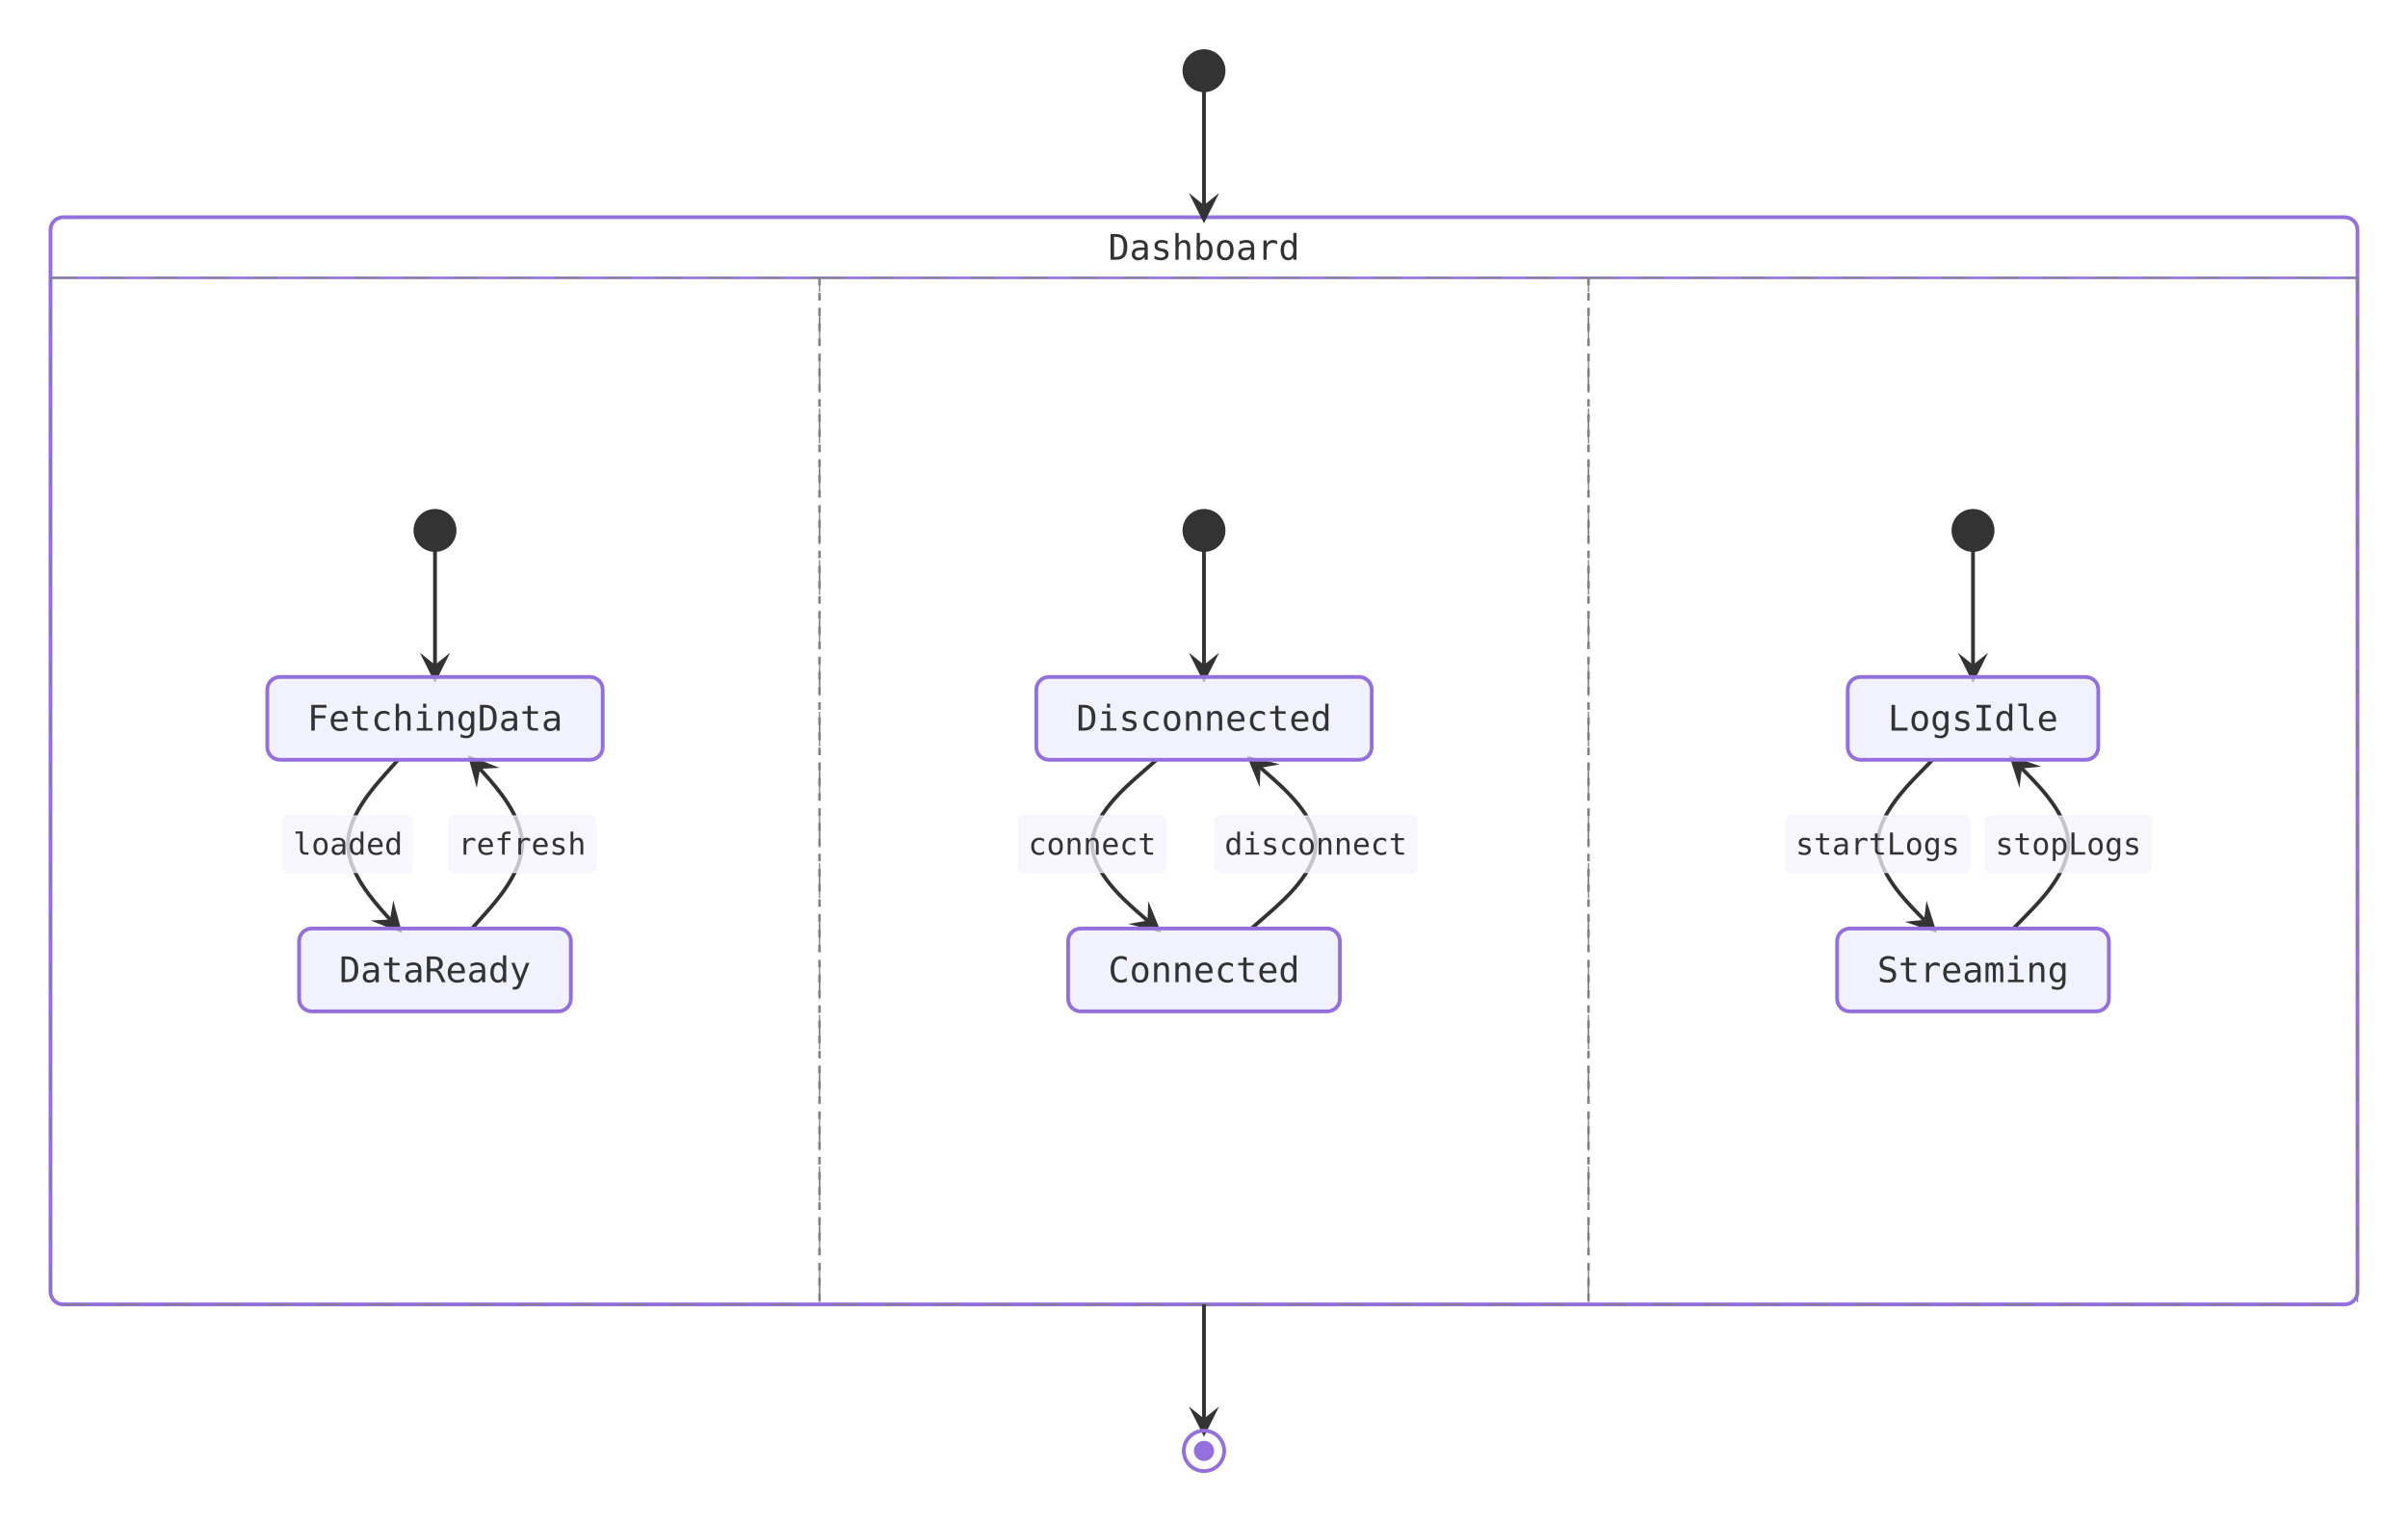
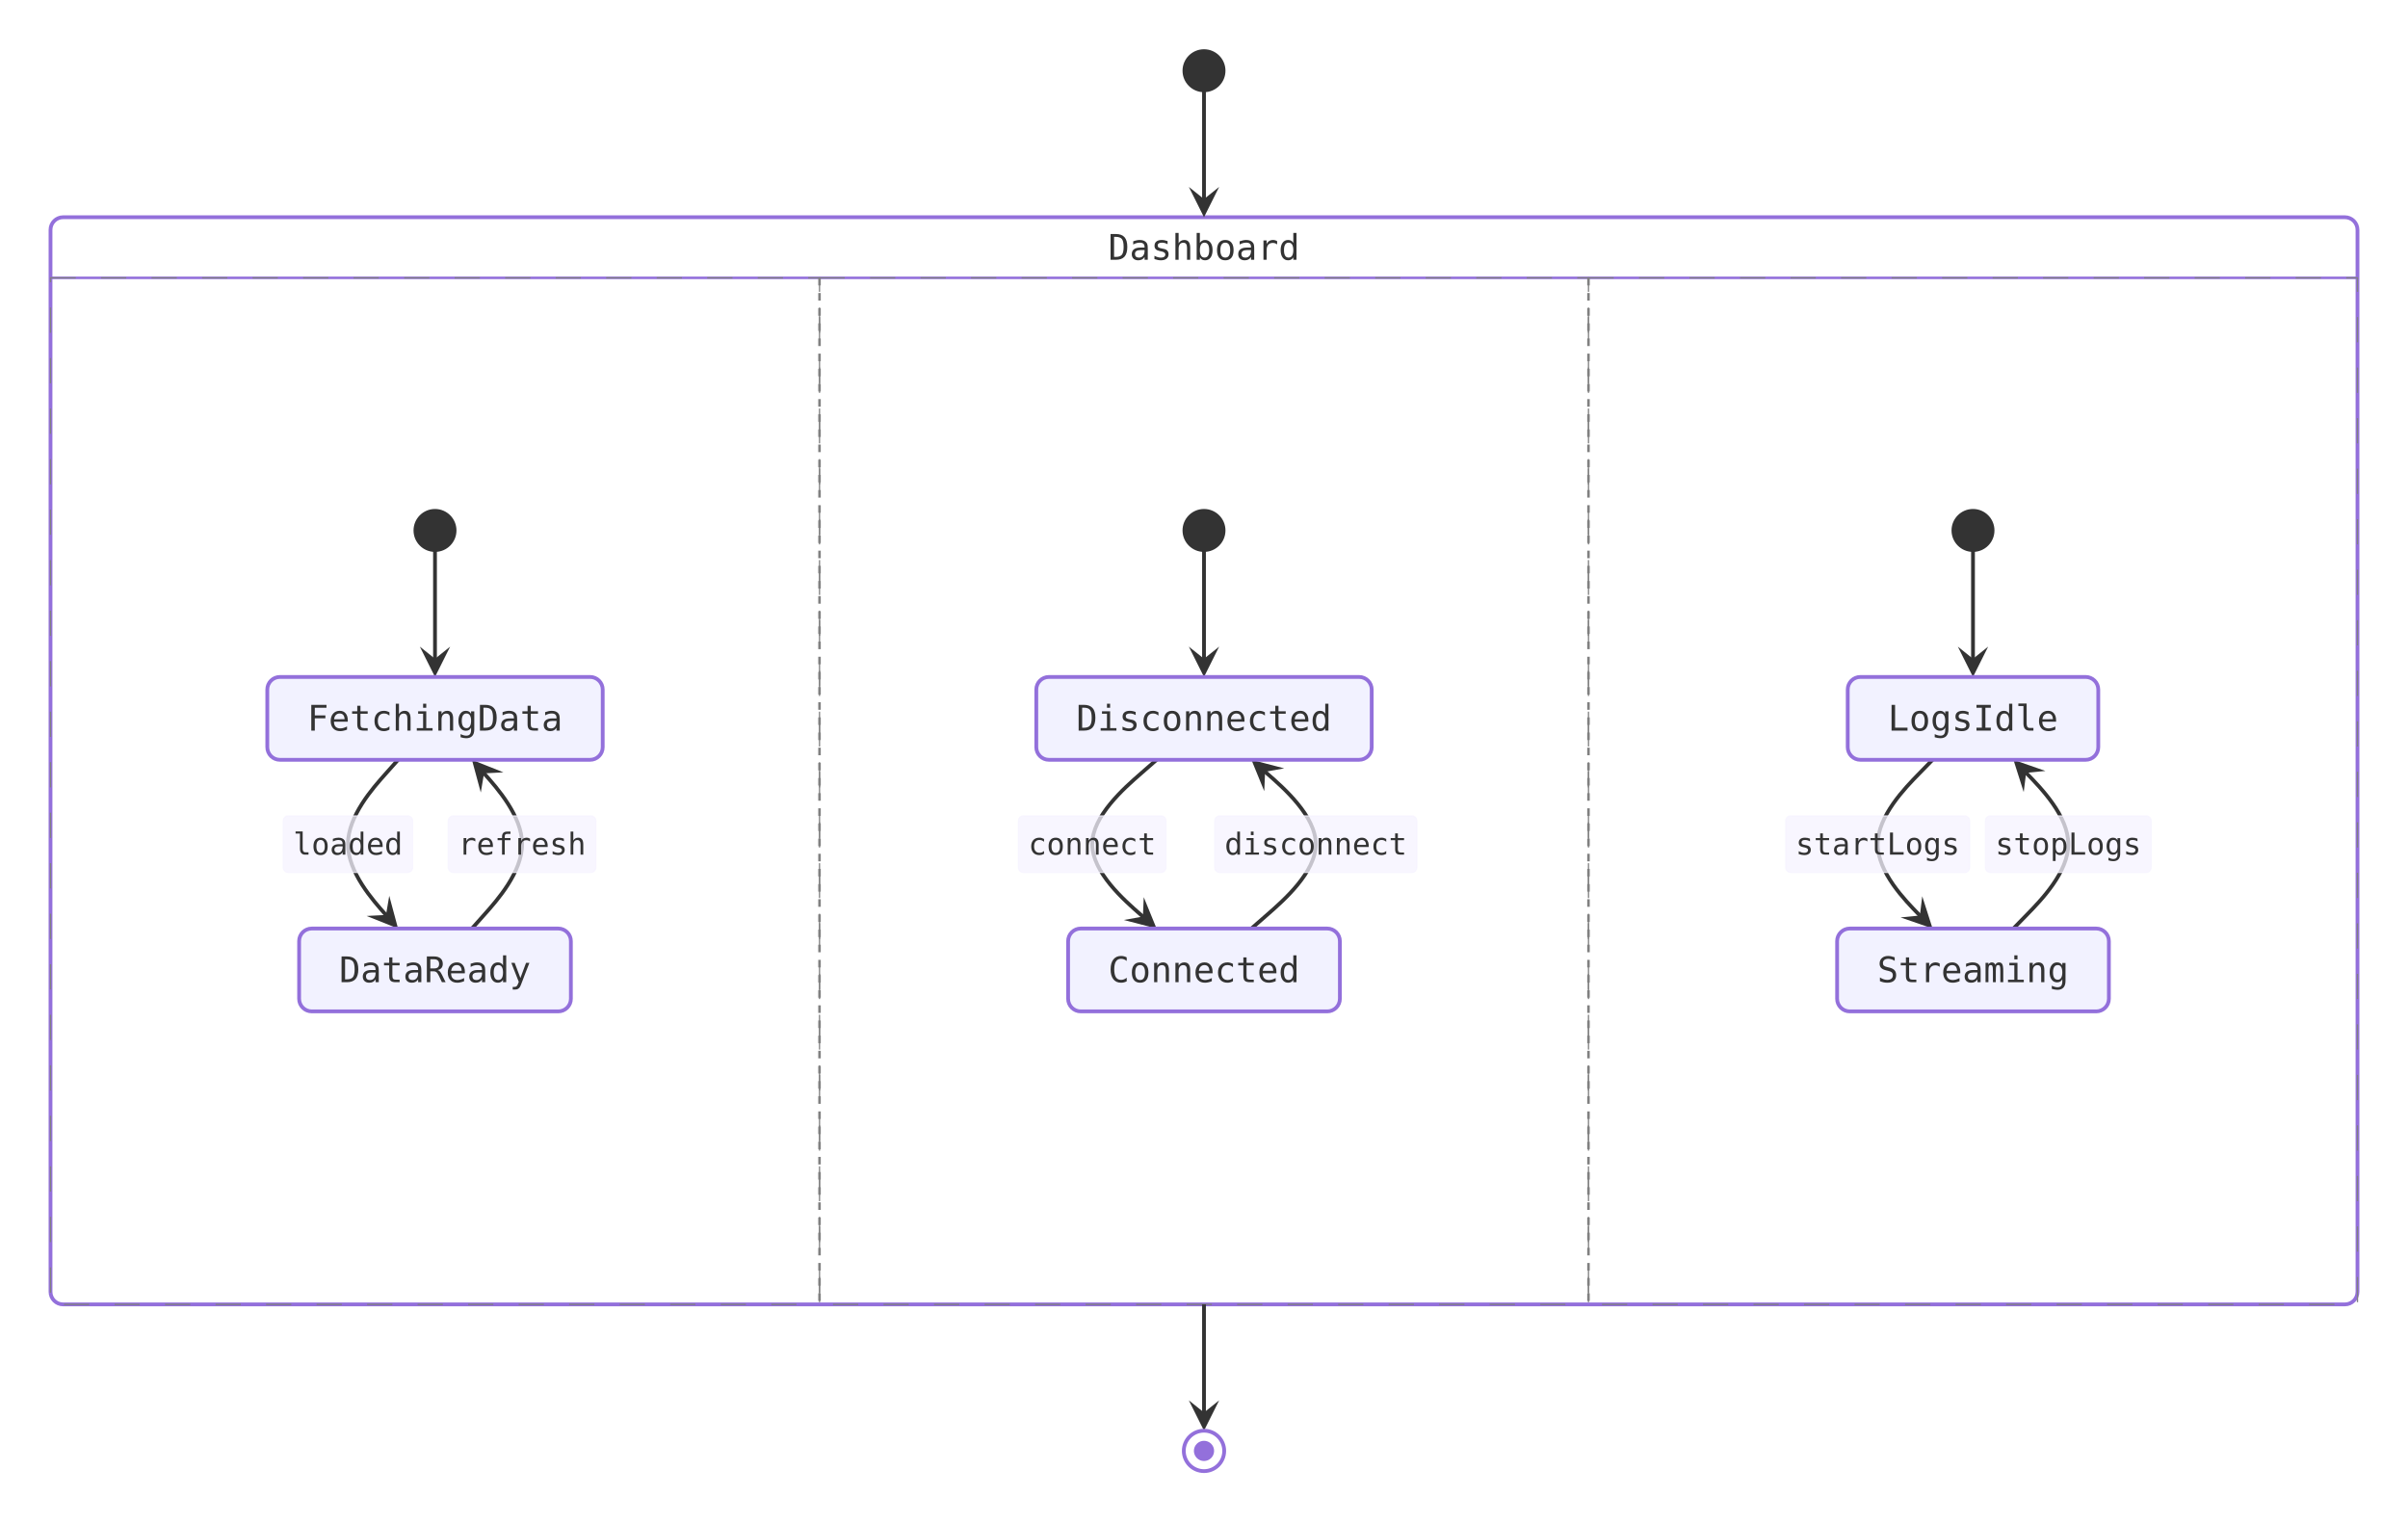
<svg xmlns="http://www.w3.org/2000/svg" viewBox="0 0 953.4 602.4" width="953.4" height="602.4">
  <defs>
    <marker id="arrow-point" viewBox="0 0 10 10" refX="8" refY="5" markerWidth="8" markerHeight="8" orient="auto-start-reverse">
      <path d="M10 5 L0 10 L4 5 L0 0 Z" fill="#333333" />
    </marker>
  </defs>
  <g transform="translate(20, 20)">
    <rect x="0" y="66" width="913.4" height="430.4" rx="5" ry="5" fill="#ffffffcc" stroke="#9370db" stroke-width="1.5" />
    <text x="456.7" y="78" text-anchor="middle" dominant-baseline="central" font-size="14px" font-family="'Intel One Mono', 'SF Mono', 'Cascadia Code', 'JetBrains Mono', 'Fira Code', 'Consolas', 'Menlo', monospace" fill="#333333">Dashboard</text>
    <path d="M0 90 L913.4 90" fill="none" stroke="#9370db" stroke-width="1" />
    <rect x="0" y="90" width="304.47" height="406.4" fill="none" stroke="#808080" stroke-width="0.5" stroke-dasharray="10 10" />
    <rect x="304.47" y="90" width="304.47" height="406.4" fill="none" stroke="#808080" stroke-width="0.5" stroke-dasharray="10 10" />
    <rect x="608.93" y="90" width="304.47" height="406.4" fill="none" stroke="#808080" stroke-width="0.5" stroke-dasharray="10 10" />
-     <path d="M152.23 198 L152.23 202.17 C152.23 206.33 152.23 214.67 152.23 223 C152.23 231.33 152.23 239.67 152.23 243.83 L152.23 248" fill="none" stroke="#333333" stroke-width="1.5" marker-end="url(#arrow-point)" />
-     <path d="M137.61 280.8 L132.65 286.37 C127.69 291.93 117.76 303.07 117.76 314.2 C117.76 325.33 127.69 336.47 132.65 342.03 L137.61 347.6" fill="none" stroke="#333333" stroke-width="1.5" marker-end="url(#arrow-point)" />
+     <path d="M152.23 198 L152.23 202.17 C152.23 206.33 152.23 214.67 152.23 223 C152.23 231.33 152.23 239.67 152.23 243.83 L152.23 245.6" fill="none" stroke="#333333" stroke-width="1.5" marker-end="url(#arrow-point)" />
+     <path d="M137.61 280.8 L132.65 286.37 C127.69 291.93 117.76 303.07 117.76 314.2 C117.76 325.33 127.69 336.47 132.65 342.03 L136.01 345.81" fill="none" stroke="#333333" stroke-width="1.5" marker-end="url(#arrow-point)" />
    <rect x="92.16" y="303" width="51.2" height="22.4" rx="2" ry="2" fill="#f5f3ffbf" stroke="#f5f3ffbf" stroke-width="0.5" />
    <text x="117.76" y="314.2" text-anchor="middle" dominant-baseline="central" font-size="12px" font-family="'Intel One Mono', 'SF Mono', 'Cascadia Code', 'JetBrains Mono', 'Fira Code', 'Consolas', 'Menlo', monospace" fill="#333333">loaded</text>
-     <path d="M456.7 198 L456.7 202.17 C456.7 206.33 456.7 214.67 456.7 223 C456.7 231.33 456.7 239.67 456.7 243.83 L456.7 248" fill="none" stroke="#333333" stroke-width="1.5" marker-end="url(#arrow-point)" />
-     <path d="M437.93 280.8 L431.56 286.37 C425.19 291.93 412.44 303.07 412.44 314.2 C412.44 325.33 425.19 336.47 431.56 342.03 L437.93 347.6" fill="none" stroke="#333333" stroke-width="1.5" marker-end="url(#arrow-point)" />
+     <path d="M456.7 198 L456.7 202.17 C456.7 206.33 456.7 214.67 456.7 223 C456.7 231.33 456.7 239.67 456.7 243.83 L456.7 245.6" fill="none" stroke="#333333" stroke-width="1.5" marker-end="url(#arrow-point)" />
+     <path d="M437.93 280.8 L431.56 286.37 C425.19 291.93 412.44 303.07 412.44 314.2 C412.44 325.33 425.19 336.47 431.56 342.03 L436.12 346.02" fill="none" stroke="#333333" stroke-width="1.5" marker-end="url(#arrow-point)" />
    <rect x="383.24" y="303" width="58.4" height="22.4" rx="2" ry="2" fill="#f5f3ffbf" stroke="#f5f3ffbf" stroke-width="0.5" />
    <text x="412.44" y="314.2" text-anchor="middle" dominant-baseline="central" font-size="12px" font-family="'Intel One Mono', 'SF Mono', 'Cascadia Code', 'JetBrains Mono', 'Fira Code', 'Consolas', 'Menlo', monospace" fill="#333333">connect</text>
-     <path d="M761.17 198 L761.17 202.17 C761.17 206.33 761.17 214.67 761.17 223 C761.17 231.33 761.17 239.67 761.17 243.83 L761.17 248" fill="none" stroke="#333333" stroke-width="1.5" marker-end="url(#arrow-point)" />
-     <path d="M745.16 280.8 L739.73 286.37 C734.3 291.93 723.43 303.07 723.43 314.2 C723.43 325.33 734.3 336.47 739.73 342.03 L745.16 347.6" fill="none" stroke="#333333" stroke-width="1.5" marker-end="url(#arrow-point)" />
+     <path d="M761.17 198 L761.17 202.17 C761.17 206.33 761.17 214.67 761.17 223 C761.17 231.33 761.17 239.67 761.17 243.83 L761.17 245.6" fill="none" stroke="#333333" stroke-width="1.5" marker-end="url(#arrow-point)" />
+     <path d="M745.16 280.8 L739.73 286.37 C734.3 291.93 723.43 303.07 723.43 314.2 C723.43 325.33 734.3 336.47 739.73 342.03 L743.49 345.88" fill="none" stroke="#333333" stroke-width="1.5" marker-end="url(#arrow-point)" />
    <rect x="687.03" y="303" width="72.8" height="22.4" rx="2" ry="2" fill="#f5f3ffbf" stroke="#f5f3ffbf" stroke-width="0.5" />
    <text x="723.43" y="314.2" text-anchor="middle" dominant-baseline="central" font-size="12px" font-family="'Intel One Mono', 'SF Mono', 'Cascadia Code', 'JetBrains Mono', 'Fira Code', 'Consolas', 'Menlo', monospace" fill="#333333">startLogs</text>
-     <path d="M456.7 16 L456.7 20.17 C456.7 24.33 456.7 32.67 456.7 41 C456.7 49.25 456.7 57.5 456.7 66" fill="none" stroke="#333333" stroke-width="1.5" marker-end="url(#arrow-point)" />
-     <path d="M456.7 496.4 C456.7 504.73 456.7 513.07 456.7 521.4 C456.7 529.73 456.7 538.07 456.7 542.23 L456.7 546.4" fill="none" stroke="#333333" stroke-width="1.5" marker-end="url(#arrow-point)" />
-     <path d="M166.86 347.6 L171.82 342.03 C176.78 336.47 186.71 325.33 186.71 314.2 C186.71 303.07 176.78 291.93 171.82 286.37 L166.86 280.8" fill="none" stroke="#333333" stroke-width="1.5" marker-end="url(#arrow-point)" />
+     <path d="M456.7 16 L456.7 20.17 C456.7 24.33 456.7 32.67 456.7 41 C456.7 49.25 456.7 57.5 456.7 63.6" fill="none" stroke="#333333" stroke-width="1.5" marker-end="url(#arrow-point)" />
+     <path d="M456.7 496.4 C456.7 504.73 456.7 513.07 456.7 521.4 C456.7 529.73 456.7 538.07 456.7 542.23 L456.7 544" fill="none" stroke="#333333" stroke-width="1.5" marker-end="url(#arrow-point)" />
+     <path d="M166.86 347.6 L171.82 342.03 C176.78 336.47 186.71 325.33 186.71 314.2 C186.71 303.07 176.78 291.93 171.82 286.37 L168.45 282.59" fill="none" stroke="#333333" stroke-width="1.5" marker-end="url(#arrow-point)" />
    <rect x="157.51" y="303" width="58.4" height="22.4" rx="2" ry="2" fill="#f5f3ffbf" stroke="#f5f3ffbf" stroke-width="0.5" />
    <text x="186.71" y="314.2" text-anchor="middle" dominant-baseline="central" font-size="12px" font-family="'Intel One Mono', 'SF Mono', 'Cascadia Code', 'JetBrains Mono', 'Fira Code', 'Consolas', 'Menlo', monospace" fill="#333333">refresh</text>
-     <path d="M475.47 347.6 L481.84 342.03 C488.21 336.47 500.96 325.33 500.96 314.2 C500.96 303.07 488.21 291.93 481.84 286.37 L475.47 280.8" fill="none" stroke="#333333" stroke-width="1.5" marker-end="url(#arrow-point)" />
+     <path d="M475.47 347.6 L481.84 342.03 C488.21 336.47 500.96 325.33 500.96 314.2 C500.96 303.07 488.21 291.93 481.84 286.37 L477.28 282.38" fill="none" stroke="#333333" stroke-width="1.5" marker-end="url(#arrow-point)" />
    <rect x="460.96" y="303" width="80" height="22.4" rx="2" ry="2" fill="#f5f3ffbf" stroke="#f5f3ffbf" stroke-width="0.5" />
    <text x="500.96" y="314.2" text-anchor="middle" dominant-baseline="central" font-size="12px" font-family="'Intel One Mono', 'SF Mono', 'Cascadia Code', 'JetBrains Mono', 'Fira Code', 'Consolas', 'Menlo', monospace" fill="#333333">disconnect</text>
-     <path d="M777.17 347.6 L782.6 342.03 C788.04 336.47 798.9 325.33 798.9 314.2 C798.9 303.07 788.04 291.93 782.6 286.37 L777.17 280.8" fill="none" stroke="#333333" stroke-width="1.5" marker-end="url(#arrow-point)" />
+     <path d="M777.17 347.6 L782.6 342.03 C788.04 336.47 798.9 325.33 798.9 314.2 C798.9 303.07 788.04 291.93 782.6 286.37 L778.85 282.52" fill="none" stroke="#333333" stroke-width="1.5" marker-end="url(#arrow-point)" />
    <rect x="766.1" y="303" width="65.6" height="22.4" rx="2" ry="2" fill="#f5f3ffbf" stroke="#f5f3ffbf" stroke-width="0.5" />
    <text x="798.9" y="314.2" text-anchor="middle" dominant-baseline="central" font-size="12px" font-family="'Intel One Mono', 'SF Mono', 'Cascadia Code', 'JetBrains Mono', 'Fira Code', 'Consolas', 'Menlo', monospace" fill="#333333">stopLogs</text>
    <rect x="402.9" y="347.6" width="107.6" height="32.8" rx="5" ry="5" fill="#ececffb2" stroke="#9370db" stroke-width="1.5" />
    <text x="456.7" y="364" text-anchor="middle" dominant-baseline="central" font-size="14px" font-family="'Intel One Mono', 'SF Mono', 'Cascadia Code', 'JetBrains Mono', 'Fira Code', 'Consolas', 'Menlo', monospace" fill="#333333">Connected</text>
    <circle cx="152.23" cy="190" r="8" fill="#333333" stroke="#333333" />
    <circle cx="456.7" cy="190" r="8" fill="#333333" stroke="#333333" />
    <circle cx="761.17" cy="190" r="8" fill="#333333" stroke="#333333" />
    <rect x="98.43" y="347.6" width="107.6" height="32.8" rx="5" ry="5" fill="#ececffb2" stroke="#9370db" stroke-width="1.5" />
    <text x="152.23" y="364" text-anchor="middle" dominant-baseline="central" font-size="14px" font-family="'Intel One Mono', 'SF Mono', 'Cascadia Code', 'JetBrains Mono', 'Fira Code', 'Consolas', 'Menlo', monospace" fill="#333333">DataReady</text>
    <rect x="390.3" y="248" width="132.8" height="32.8" rx="5" ry="5" fill="#ececffb2" stroke="#9370db" stroke-width="1.5" />
    <text x="456.7" y="264.4" text-anchor="middle" dominant-baseline="central" font-size="14px" font-family="'Intel One Mono', 'SF Mono', 'Cascadia Code', 'JetBrains Mono', 'Fira Code', 'Consolas', 'Menlo', monospace" fill="#333333">Disconnected</text>
    <rect x="85.83" y="248" width="132.8" height="32.8" rx="5" ry="5" fill="#ececffb2" stroke="#9370db" stroke-width="1.5" />
    <text x="152.23" y="264.4" text-anchor="middle" dominant-baseline="central" font-size="14px" font-family="'Intel One Mono', 'SF Mono', 'Cascadia Code', 'JetBrains Mono', 'Fira Code', 'Consolas', 'Menlo', monospace" fill="#333333">FetchingData</text>
    <rect x="711.57" y="248" width="99.2" height="32.8" rx="5" ry="5" fill="#ececffb2" stroke="#9370db" stroke-width="1.5" />
    <text x="761.17" y="264.4" text-anchor="middle" dominant-baseline="central" font-size="14px" font-family="'Intel One Mono', 'SF Mono', 'Cascadia Code', 'JetBrains Mono', 'Fira Code', 'Consolas', 'Menlo', monospace" fill="#333333">LogsIdle</text>
    <rect x="707.37" y="347.6" width="107.6" height="32.8" rx="5" ry="5" fill="#ececffb2" stroke="#9370db" stroke-width="1.5" />
    <text x="761.17" y="364" text-anchor="middle" dominant-baseline="central" font-size="14px" font-family="'Intel One Mono', 'SF Mono', 'Cascadia Code', 'JetBrains Mono', 'Fira Code', 'Consolas', 'Menlo', monospace" fill="#333333">Streaming</text>
    <circle cx="456.7" cy="554.4" r="8" fill="none" stroke="#9370db" stroke-width="1.5" />
    <circle cx="456.7" cy="554.4" r="4" fill="#9370db" />
    <circle cx="456.7" cy="8" r="8" fill="#333333" stroke="#333333" />
    <path d="M304.47 90 L304.47 496.4" fill="none" stroke="#808080" stroke-width="1" stroke-dasharray="3" />
    <path d="M608.93 90 L608.93 496.4" fill="none" stroke="#808080" stroke-width="1" stroke-dasharray="3" />
  </g>
</svg>
